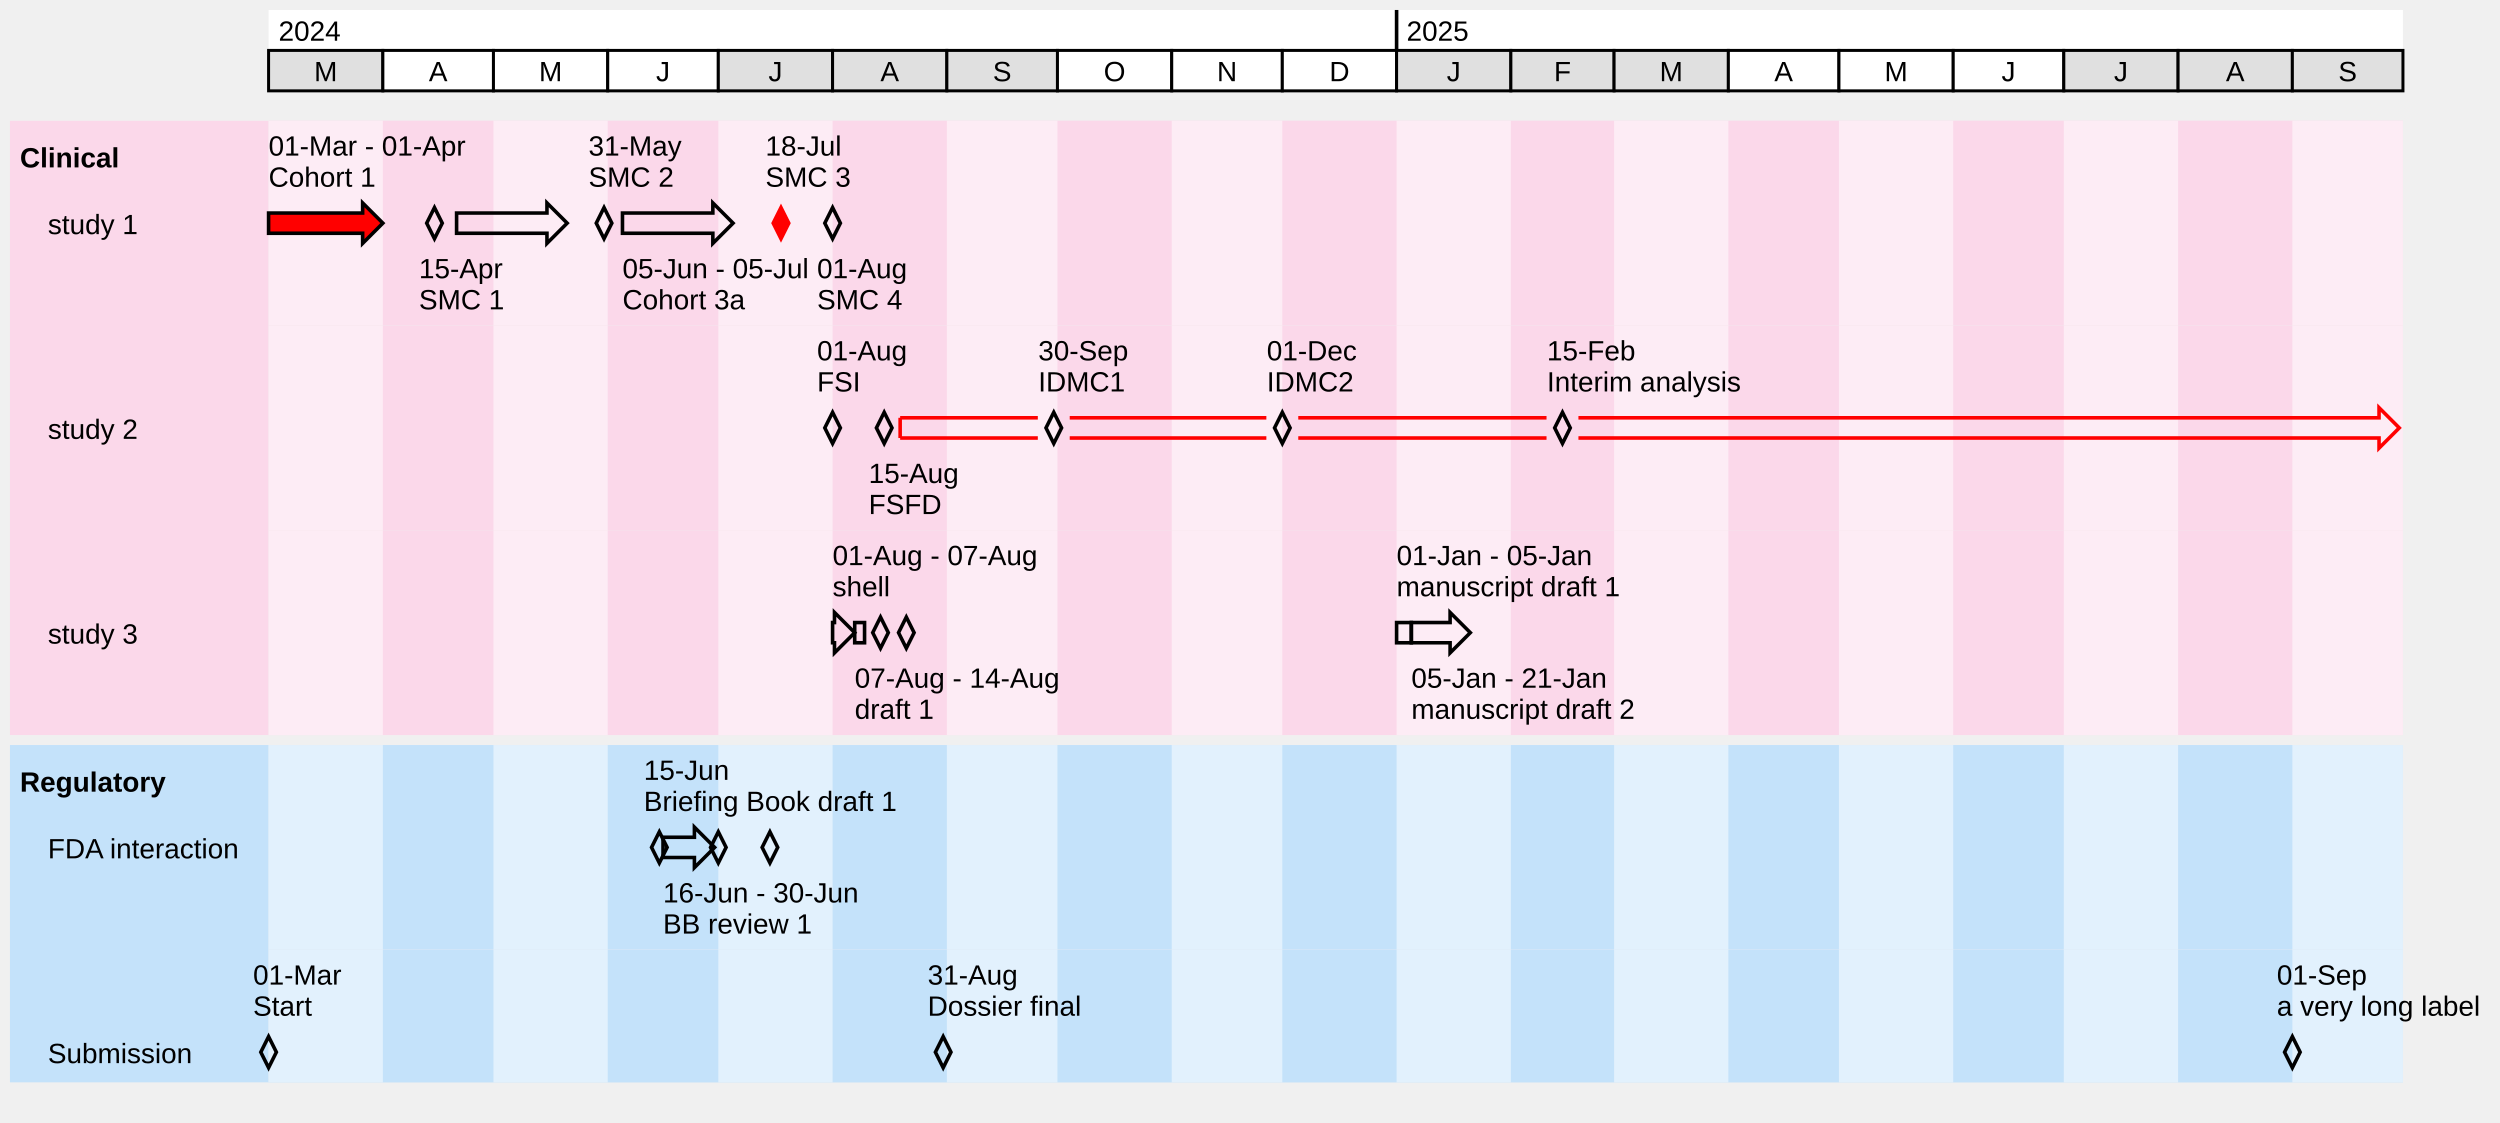
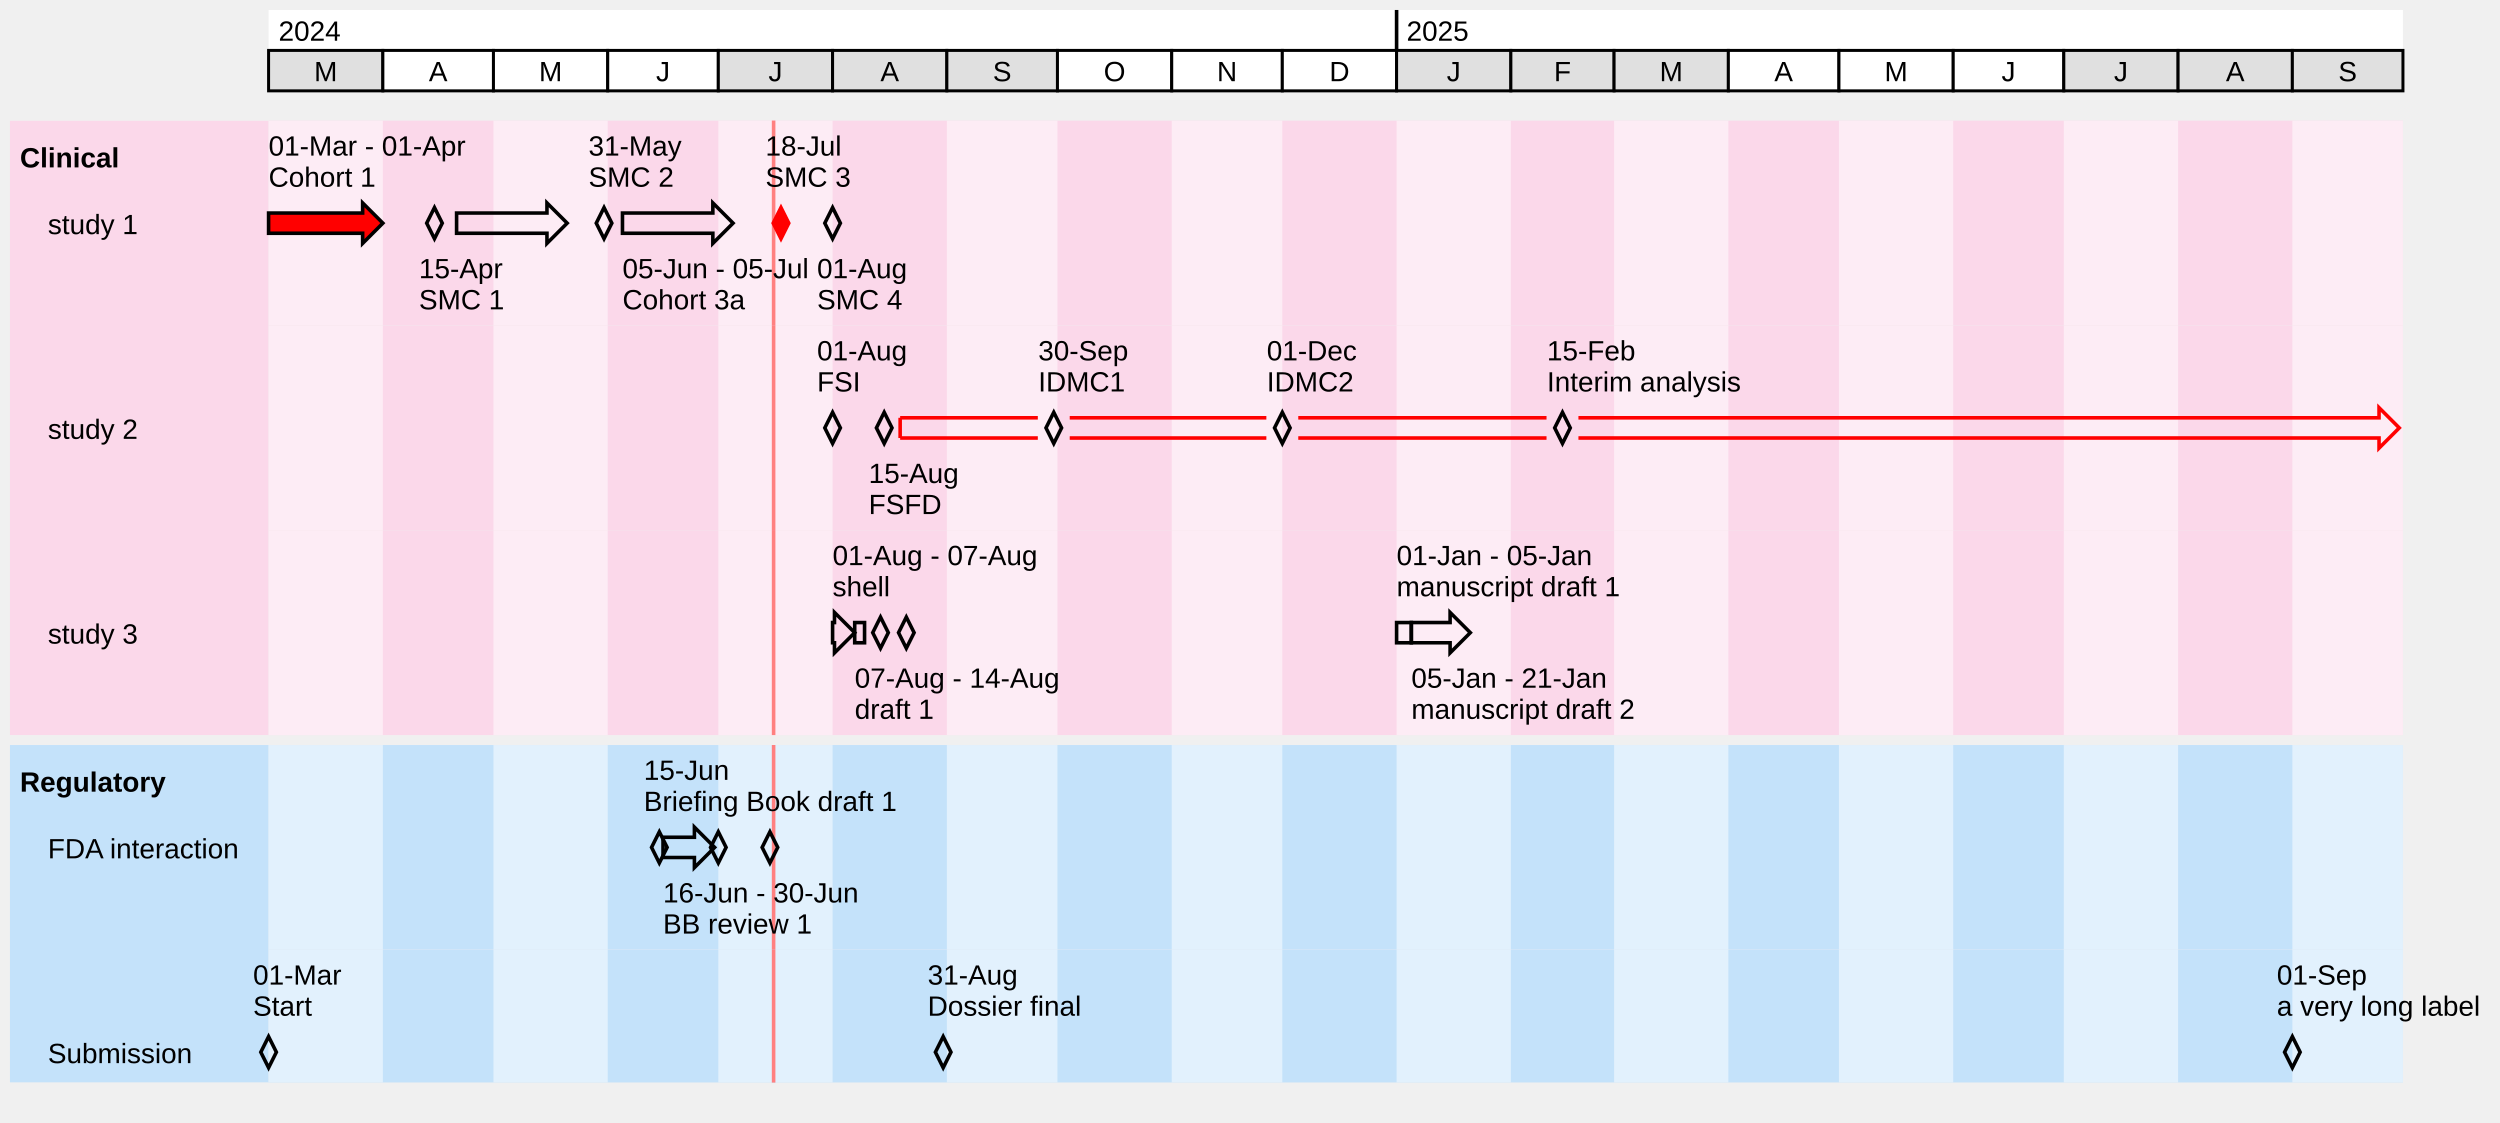
<svg xmlns="http://www.w3.org/2000/svg" width="1253.668" height="562.76" viewbox="0 0 1200 0.452">
  <style>text {font-family: Arial; font-size: 14.0px ;}</style>
  <rect x="5" y="5" width="1200" height="40.56" style="stroke:black;  stroke-width:0; fill:transparent; fill-opacity:1" />
  <text x="10" y="28.4" font-weight="bold" />
  <rect x="134.688" y="5" width="1070.312" height="20.28" style="stroke:black;  stroke-width:0; fill:#f0f0f0; fill-opacity:1" />
  <rect x="134.688" y="5" width="1070.312" height="20.28" style="stroke:transparent;  stroke-width:1; fill:white; fill-opacity:1" />
+   <text x="139.688" y="20.44" font-weight="normal">2024</text>
  <text x="705.345" y="20.44" font-weight="normal">2025</text>
  <line x1="700.345" y1="5" x2="700.345" y2="25.28" style="stroke:black; stroke-width:1.8; " />
-   <text x="139.688" y="20.44" font-weight="normal">2024</text>
  <text x="24.0" y="30.64" font-weight="normal" />
  <rect x="134.688" y="25.28" width="1070.312" height="20.28" style="stroke:black;  stroke-width:0; fill:#f0f0f0; fill-opacity:1" />
  <rect x="134.688" y="25.28" width="1070.312" height="20.28" style="stroke:black;  stroke-width:0; fill:white; fill-opacity:1" />
  <rect x="134.688" y="25.28" width="57.305" height="20.28" style="stroke:black;  stroke-width:1.5; fill:#e0e0e0; fill-opacity:1" />
  <text x="157.512" y="40.72" font-weight="normal">M</text>
  <rect x="191.993" y="25.28" width="55.457" height="20.28" style="stroke:black;  stroke-width:1.5; fill:white; fill-opacity:1" />
  <text x="215.049" y="40.72" font-weight="normal">A</text>
  <rect x="247.449" y="25.28" width="57.305" height="20.28" style="stroke:black;  stroke-width:1.5; fill:white; fill-opacity:1" />
  <text x="270.274" y="40.72" font-weight="normal">M</text>
  <rect x="304.754" y="25.28" width="55.457" height="20.28" style="stroke:black;  stroke-width:1.5; fill:white; fill-opacity:1" />
  <text x="328.983" y="40.72" font-weight="normal">J</text>
  <rect x="360.211" y="25.28" width="57.305" height="20.28" style="stroke:black;  stroke-width:1.5; fill:#e0e0e0; fill-opacity:1" />
  <text x="385.364" y="40.72" font-weight="normal">J</text>
  <rect x="417.516" y="25.28" width="57.305" height="20.28" style="stroke:black;  stroke-width:1.5; fill:#e0e0e0; fill-opacity:1" />
  <text x="441.497" y="40.72" font-weight="normal">A</text>
  <rect x="474.821" y="25.28" width="55.457" height="20.28" style="stroke:black;  stroke-width:1.5; fill:#e0e0e0; fill-opacity:1" />
  <text x="497.878" y="40.72" font-weight="normal">S</text>
  <rect x="530.278" y="25.28" width="57.305" height="20.28" style="stroke:black;  stroke-width:1.5; fill:white; fill-opacity:1" />
  <text x="553.485" y="40.72" font-weight="normal">O</text>
  <rect x="587.583" y="25.28" width="55.457" height="20.28" style="stroke:black;  stroke-width:1.5; fill:white; fill-opacity:1" />
  <text x="610.257" y="40.72" font-weight="normal">N</text>
  <rect x="643.04" y="25.28" width="57.305" height="20.28" style="stroke:black;  stroke-width:1.5; fill:white; fill-opacity:1" />
  <text x="666.638" y="40.72" font-weight="normal">D</text>
  <rect x="700.345" y="25.28" width="57.305" height="20.28" style="stroke:black;  stroke-width:1.5; fill:#e0e0e0; fill-opacity:1" />
  <text x="725.497" y="40.72" font-weight="normal">J</text>
  <rect x="757.65" y="25.28" width="51.759" height="20.28" style="stroke:black;  stroke-width:1.5; fill:#e0e0e0; fill-opacity:1" />
  <text x="779.256" y="40.72" font-weight="normal">F</text>
  <rect x="809.41" y="25.28" width="57.305" height="20.28" style="stroke:black;  stroke-width:1.5; fill:#e0e0e0; fill-opacity:1" />
  <text x="832.234" y="40.72" font-weight="normal">M</text>
  <rect x="866.715" y="25.28" width="55.457" height="20.28" style="stroke:black;  stroke-width:1.5; fill:white; fill-opacity:1" />
  <text x="889.771" y="40.72" font-weight="normal">A</text>
  <rect x="922.171" y="25.28" width="57.305" height="20.28" style="stroke:black;  stroke-width:1.5; fill:white; fill-opacity:1" />
  <text x="944.996" y="40.72" font-weight="normal">M</text>
  <rect x="979.476" y="25.28" width="55.457" height="20.28" style="stroke:black;  stroke-width:1.5; fill:white; fill-opacity:1" />
  <text x="1003.705" y="40.72" font-weight="normal">J</text>
  <rect x="1034.933" y="25.28" width="57.305" height="20.28" style="stroke:black;  stroke-width:1.5; fill:#e0e0e0; fill-opacity:1" />
  <text x="1060.086" y="40.72" font-weight="normal">J</text>
  <rect x="1092.238" y="25.28" width="57.305" height="20.28" style="stroke:black;  stroke-width:1.5; fill:#e0e0e0; fill-opacity:1" />
  <text x="1116.219" y="40.72" font-weight="normal">A</text>
  <rect x="1149.543" y="25.28" width="55.457" height="20.28" style="stroke:black;  stroke-width:1.5; fill:#e0e0e0; fill-opacity:1" />
  <text x="1172.6" y="40.72" font-weight="normal">S</text>
  <text x="24.0" y="50.92" font-weight="normal" />
  <rect x="5" y="60.56" width="1200" height="308.04" style="stroke:black;  stroke-width:0; fill:#fbd8ea; fill-opacity:1" />
  <text x="10" y="83.96" font-weight="bold">Clinical</text>
  <rect x="134.688" y="60.56" width="1070.312" height="102.68" style="stroke:black;  stroke-width:0; fill:#f0f0f0; fill-opacity:1" />
  <rect x="134.688" y="60.56" width="1070.312" height="102.68" style="stroke:transparent;  stroke-width:1; fill:#fbd8ea; fill-opacity:1" />
+   <line x1="387.939" y1="60.56" x2="387.939" y2="163.24" style="stroke:red; stroke-width:1.8; " />
  <rect x="134.688" y="60.56" width="57.305" height="102.68" style="stroke:black;  stroke-width:0; fill:white; fill-opacity:0.5" />
  <rect x="247.449" y="60.56" width="57.305" height="102.68" style="stroke:black;  stroke-width:0; fill:white; fill-opacity:0.5" />
  <rect x="360.211" y="60.56" width="57.305" height="102.68" style="stroke:black;  stroke-width:0; fill:white; fill-opacity:0.5" />
  <rect x="474.821" y="60.56" width="55.457" height="102.68" style="stroke:black;  stroke-width:0; fill:white; fill-opacity:0.5" />
  <rect x="587.583" y="60.56" width="55.457" height="102.68" style="stroke:black;  stroke-width:0; fill:white; fill-opacity:0.5" />
  <rect x="700.345" y="60.56" width="57.305" height="102.68" style="stroke:black;  stroke-width:0; fill:white; fill-opacity:0.5" />
  <rect x="809.41" y="60.56" width="57.305" height="102.68" style="stroke:black;  stroke-width:0; fill:white; fill-opacity:0.5" />
  <rect x="922.171" y="60.56" width="57.305" height="102.68" style="stroke:black;  stroke-width:0; fill:white; fill-opacity:0.5" />
  <rect x="1034.933" y="60.56" width="57.305" height="102.68" style="stroke:black;  stroke-width:0; fill:white; fill-opacity:0.5" />
  <rect x="1149.543" y="60.56" width="55.457" height="102.68" style="stroke:black;  stroke-width:0; fill:white; fill-opacity:0.5" />
  <path d="M134.688, 116.97 L134.688, 106.83 L181.853, 106.83 L181.853, 101.76 L191.993, 111.9 L181.853, 122.04 L181.853, 116.97 L134.688, 116.97 Z" style="stroke: black; fill: red; stroke-width:1.8; " />
  <path d="M213.969, 111.9 L217.872, 104.092 L221.776, 111.9 L217.872, 119.708 L213.969, 111.9 Z" style="stroke: black; fill: none; stroke-width:1.8; " />
  <path d="M228.964, 116.97 L228.964, 106.83 L274.28, 106.83 L274.28, 101.76 L284.42, 111.9 L274.28, 122.04 L274.28, 116.97 L228.964, 116.97 Z" style="stroke: black; fill: none; stroke-width:1.8; " />
  <path d="M299.002, 111.9 L302.906, 104.092 L306.81, 111.9 L302.906, 119.708 L299.002, 111.9 Z" style="stroke: black; fill: none; stroke-width:1.8; " />
  <path d="M312.149, 116.97 L312.149, 106.83 L357.465, 106.83 L357.465, 101.76 L367.605, 111.9 L357.465, 122.04 L357.465, 116.97 L312.149, 116.97 Z" style="stroke: black; fill: none; stroke-width:1.8; " />
  <path d="M387.733, 111.9 L391.636, 104.092 L395.54, 111.9 L391.636, 119.708 L387.733, 111.9 Z" style="stroke: red; fill: red; stroke-width:1.8; " />
  <path d="M413.612, 111.9 L417.516, 104.092 L421.42, 111.9 L417.516, 119.708 L413.612, 111.9 Z" style="stroke: black; fill: none; stroke-width:1.8; " />
  <text x="134.688" y="78.04" font-weight="normal">01-Mar - 01-Apr</text>
  <text x="134.688" y="93.64" font-weight="normal">Cohort 1</text>
  <text x="295.125" y="78.04" font-weight="normal">31-May</text>
  <text x="295.125" y="93.64" font-weight="normal">SMC 2</text>
  <text x="383.855" y="78.04" font-weight="normal">18-Jul</text>
  <text x="383.855" y="93.64" font-weight="normal">SMC 3</text>
  <text x="210.091" y="139.52" font-weight="normal">15-Apr</text>
  <text x="210.091" y="155.12" font-weight="normal">SMC 1</text>
  <text x="312.149" y="139.52" font-weight="normal">05-Jun - 05-Jul</text>
  <text x="312.149" y="155.12" font-weight="normal">Cohort 3a</text>
  <text x="409.735" y="139.52" font-weight="normal">01-Aug</text>
  <text x="409.735" y="155.12" font-weight="normal">SMC 4</text>
  <text x="24.0" y="117.4" font-weight="normal">study 1</text>
  <rect x="134.688" y="163.24" width="1070.312" height="102.68" style="stroke:black;  stroke-width:0; fill:#f0f0f0; fill-opacity:1" />
  <rect x="134.688" y="163.24" width="1070.312" height="102.68" style="stroke:transparent;  stroke-width:1; fill:#fbd8ea; fill-opacity:1" />
+   <line x1="387.939" y1="163.24" x2="387.939" y2="265.92" style="stroke:red; stroke-width:1.8; " />
  <rect x="134.688" y="163.24" width="57.305" height="102.68" style="stroke:black;  stroke-width:0; fill:white; fill-opacity:0.5" />
  <rect x="247.449" y="163.24" width="57.305" height="102.68" style="stroke:black;  stroke-width:0; fill:white; fill-opacity:0.5" />
  <rect x="360.211" y="163.24" width="57.305" height="102.68" style="stroke:black;  stroke-width:0; fill:white; fill-opacity:0.5" />
  <rect x="474.821" y="163.24" width="55.457" height="102.68" style="stroke:black;  stroke-width:0; fill:white; fill-opacity:0.5" />
  <rect x="587.583" y="163.24" width="55.457" height="102.68" style="stroke:black;  stroke-width:0; fill:white; fill-opacity:0.5" />
  <rect x="700.345" y="163.24" width="57.305" height="102.68" style="stroke:black;  stroke-width:0; fill:white; fill-opacity:0.5" />
  <rect x="809.41" y="163.24" width="57.305" height="102.68" style="stroke:black;  stroke-width:0; fill:white; fill-opacity:0.5" />
  <rect x="922.171" y="163.24" width="57.305" height="102.68" style="stroke:black;  stroke-width:0; fill:white; fill-opacity:0.5" />
  <rect x="1034.933" y="163.24" width="57.305" height="102.68" style="stroke:black;  stroke-width:0; fill:white; fill-opacity:0.5" />
  <rect x="1149.543" y="163.24" width="55.457" height="102.68" style="stroke:black;  stroke-width:0; fill:white; fill-opacity:0.5" />
  <path d="M413.612, 214.58 L417.516, 206.772 L421.42, 214.58 L417.516, 222.388 L413.612, 214.58 Z" style="stroke: black; fill: none; stroke-width:1.8; " />
  <path d="M439.492, 214.58 L443.396, 206.772 L447.3, 214.58 L443.396, 222.388 L439.492, 214.58 Z" style="stroke: black; fill: none; stroke-width:1.8; " />
  <line x1="451.396" y1="209.51" x2="520.429" y2="209.51" style="stroke:red; stroke-width:1.8; " />
  <line x1="451.396" y1="219.65" x2="520.429" y2="219.65" style="stroke:red; stroke-width:1.8; " />
  <line x1="451.396" y1="209.51" x2="451.396" y2="219.65" style="stroke:red; stroke-width:1.8; " />
  <line x1="536.429" y1="209.51" x2="635.04" y2="209.51" style="stroke:red; stroke-width:1.8; " />
  <line x1="536.429" y1="219.65" x2="635.04" y2="219.65" style="stroke:red; stroke-width:1.8; " />
  <line x1="651.04" y1="209.51" x2="775.53" y2="209.51" style="stroke:red; stroke-width:1.8; " />
  <line x1="651.04" y1="219.65" x2="775.53" y2="219.65" style="stroke:red; stroke-width:1.8; " />
  <path d="M791.53, 209.51 L1193.011, 209.51 L1193.011, 204.44 L1203.151, 214.58 L1193.011, 224.72 L1193.011, 219.65 L791.53, 219.65 " style="stroke: red; fill: none; stroke-width:1.8; " />
  <path d="M524.526, 214.58 L528.429, 206.772 L532.333, 214.58 L528.429, 222.388 L524.526, 214.58 Z" style="stroke: black; fill: none; stroke-width:1.8; " />
  <path d="M639.136, 214.58 L643.04, 206.772 L646.944, 214.58 L643.04, 222.388 L639.136, 214.58 Z" style="stroke: black; fill: none; stroke-width:1.8; " />
  <path d="M779.626, 214.58 L783.53, 206.772 L787.434, 214.58 L783.53, 222.388 L779.626, 214.58 Z" style="stroke: black; fill: none; stroke-width:1.8; " />
  <text x="409.735" y="180.72" font-weight="normal">01-Aug</text>
  <text x="409.735" y="196.32" font-weight="normal">FSI</text>
  <text x="520.648" y="180.72" font-weight="normal">30-Sep</text>
  <text x="520.648" y="196.32" font-weight="normal">IDMC1</text>
  <text x="635.258" y="180.72" font-weight="normal">01-Dec</text>
  <text x="635.258" y="196.32" font-weight="normal">IDMC2</text>
  <text x="775.749" y="180.72" font-weight="normal">15-Feb</text>
  <text x="775.749" y="196.32" font-weight="normal">Interim analysis</text>
  <text x="435.615" y="242.2" font-weight="normal">15-Aug</text>
  <text x="435.615" y="257.8" font-weight="normal">FSFD</text>
  <text x="24.0" y="220.08" font-weight="normal">study 2</text>
  <rect x="134.688" y="265.92" width="1070.312" height="102.68" style="stroke:black;  stroke-width:0; fill:#f0f0f0; fill-opacity:1" />
  <rect x="134.688" y="265.92" width="1070.312" height="102.68" style="stroke:transparent;  stroke-width:1; fill:#fbd8ea; fill-opacity:1" />
+   <line x1="387.939" y1="265.92" x2="387.939" y2="368.6" style="stroke:red; stroke-width:1.8; " />
  <rect x="134.688" y="265.92" width="57.305" height="102.68" style="stroke:black;  stroke-width:0; fill:white; fill-opacity:0.5" />
  <rect x="247.449" y="265.92" width="57.305" height="102.68" style="stroke:black;  stroke-width:0; fill:white; fill-opacity:0.5" />
  <rect x="360.211" y="265.92" width="57.305" height="102.68" style="stroke:black;  stroke-width:0; fill:white; fill-opacity:0.5" />
  <rect x="474.821" y="265.92" width="55.457" height="102.68" style="stroke:black;  stroke-width:0; fill:white; fill-opacity:0.5" />
  <rect x="587.583" y="265.92" width="55.457" height="102.68" style="stroke:black;  stroke-width:0; fill:white; fill-opacity:0.5" />
  <rect x="700.345" y="265.92" width="57.305" height="102.68" style="stroke:black;  stroke-width:0; fill:white; fill-opacity:0.5" />
  <rect x="809.41" y="265.92" width="57.305" height="102.68" style="stroke:black;  stroke-width:0; fill:white; fill-opacity:0.5" />
  <rect x="922.171" y="265.92" width="57.305" height="102.68" style="stroke:black;  stroke-width:0; fill:white; fill-opacity:0.5" />
  <rect x="1034.933" y="265.92" width="57.305" height="102.68" style="stroke:black;  stroke-width:0; fill:white; fill-opacity:0.5" />
  <rect x="1149.543" y="265.92" width="55.457" height="102.68" style="stroke:black;  stroke-width:0; fill:white; fill-opacity:0.5" />
  <path d="M417.516, 322.33 L417.516, 312.19 L418.468, 312.19 L418.468, 307.12 L428.608, 317.26 L418.468, 327.4 L418.468, 322.33 L417.516, 322.33 Z" style="stroke: black; fill: none; stroke-width:1.8; " />
  <rect x="428.608" y="312.19" width="4.94" height="10.14" style="stroke:black;  stroke-width:1.8; fill:none; fill-opacity:1" />
  <path d="M437.643, 317.26 L441.547, 309.452 L445.451, 317.26 L441.547, 325.068 L437.643, 317.26 Z" style="stroke: black; fill: none; stroke-width:1.8; " />
  <path d="M450.583, 317.26 L454.487, 309.452 L458.391, 317.26 L454.487, 325.068 L450.583, 317.26 Z" style="stroke: black; fill: none; stroke-width:1.8; " />
  <rect x="700.345" y="312.19" width="7.394" height="10.14" style="stroke:black;  stroke-width:1.8; fill:none; fill-opacity:1" />
  <path d="M707.739, 322.33 L707.739, 312.19 L727.176, 312.19 L727.176, 307.12 L737.316, 317.26 L727.176, 327.4 L727.176, 322.33 L707.739, 322.33 Z" style="stroke: black; fill: none; stroke-width:1.8; " />
  <text x="417.516" y="283.4" font-weight="normal">01-Aug - 07-Aug</text>
  <text x="417.516" y="299" font-weight="normal">shell</text>
  <text x="700.345" y="283.4" font-weight="normal">01-Jan - 05-Jan</text>
  <text x="700.345" y="299" font-weight="normal">manuscript draft 1</text>
  <text x="428.608" y="344.88" font-weight="normal">07-Aug - 14-Aug</text>
  <text x="428.608" y="360.48" font-weight="normal">draft 1</text>
  <text x="707.739" y="344.88" font-weight="normal">05-Jan - 21-Jan</text>
  <text x="707.739" y="360.48" font-weight="normal">manuscript draft 2</text>
  <text x="24.0" y="322.76" font-weight="normal">study 3</text>
  <rect x="5" y="373.6" width="1200" height="169.16" style="stroke:black;  stroke-width:0; fill:#c4e2fa; fill-opacity:1" />
  <text x="10" y="397.0" font-weight="bold">Regulatory</text>
  <rect x="134.688" y="373.6" width="1070.312" height="102.68" style="stroke:black;  stroke-width:0; fill:#f0f0f0; fill-opacity:1" />
  <rect x="134.688" y="373.6" width="1070.312" height="102.68" style="stroke:transparent;  stroke-width:1; fill:#c4e2fa; fill-opacity:1" />
+   <line x1="387.939" y1="373.6" x2="387.939" y2="476.28" style="stroke:red; stroke-width:1.8; " />
  <rect x="134.688" y="373.6" width="57.305" height="102.68" style="stroke:black;  stroke-width:0; fill:white; fill-opacity:0.5" />
  <rect x="247.449" y="373.6" width="57.305" height="102.68" style="stroke:black;  stroke-width:0; fill:white; fill-opacity:0.5" />
  <rect x="360.211" y="373.6" width="57.305" height="102.68" style="stroke:black;  stroke-width:0; fill:white; fill-opacity:0.5" />
  <rect x="474.821" y="373.6" width="55.457" height="102.68" style="stroke:black;  stroke-width:0; fill:white; fill-opacity:0.5" />
  <rect x="587.583" y="373.6" width="55.457" height="102.68" style="stroke:black;  stroke-width:0; fill:white; fill-opacity:0.5" />
  <rect x="700.345" y="373.6" width="57.305" height="102.68" style="stroke:black;  stroke-width:0; fill:white; fill-opacity:0.5" />
  <rect x="809.41" y="373.6" width="57.305" height="102.68" style="stroke:black;  stroke-width:0; fill:white; fill-opacity:0.5" />
  <rect x="922.171" y="373.6" width="57.305" height="102.68" style="stroke:black;  stroke-width:0; fill:white; fill-opacity:0.5" />
  <rect x="1034.933" y="373.6" width="57.305" height="102.68" style="stroke:black;  stroke-width:0; fill:white; fill-opacity:0.5" />
  <rect x="1149.543" y="373.6" width="55.457" height="102.68" style="stroke:black;  stroke-width:0; fill:white; fill-opacity:0.5" />
  <path d="M326.73, 424.94 L330.634, 417.132 L334.538, 424.94 L330.634, 432.748 L326.73, 424.94 Z" style="stroke: black; fill: none; stroke-width:1.8; " />
  <path d="M332.483, 430.01 L332.483, 419.87 L348.222, 419.87 L348.222, 414.8 L358.362, 424.94 L348.222, 435.08 L348.222, 430.01 L332.483, 430.01 Z" style="stroke: black; fill: none; stroke-width:1.8; " />
  <path d="M356.307, 424.94 L360.211, 417.132 L364.115, 424.94 L360.211, 432.748 L356.307, 424.94 Z" style="stroke: black; fill: none; stroke-width:1.8; " />
  <path d="M382.187, 424.94 L386.091, 417.132 L389.995, 424.94 L386.091, 432.748 L382.187, 424.94 Z" style="stroke: black; fill: none; stroke-width:1.8; " />
  <text x="322.853" y="391.08" font-weight="normal">15-Jun</text>
  <text x="322.853" y="406.68" font-weight="normal">Briefing Book draft 1</text>
  <text x="332.483" y="452.56" font-weight="normal">16-Jun - 30-Jun</text>
  <text x="332.483" y="468.16" font-weight="normal">BB review 1</text>
  <text x="24.0" y="430.44" font-weight="normal">FDA interaction</text>
  <rect x="134.688" y="476.28" width="1070.312" height="66.48" style="stroke:black;  stroke-width:0; fill:#f0f0f0; fill-opacity:1" />
  <rect x="134.688" y="476.28" width="1070.312" height="66.48" style="stroke:transparent;  stroke-width:1; fill:#c4e2fa; fill-opacity:1" />
+   <line x1="387.939" y1="476.28" x2="387.939" y2="542.76" style="stroke:red; stroke-width:1.8; " />
  <rect x="134.688" y="476.28" width="57.305" height="66.48" style="stroke:black;  stroke-width:0; fill:white; fill-opacity:0.5" />
  <rect x="247.449" y="476.28" width="57.305" height="66.48" style="stroke:black;  stroke-width:0; fill:white; fill-opacity:0.5" />
  <rect x="360.211" y="476.28" width="57.305" height="66.48" style="stroke:black;  stroke-width:0; fill:white; fill-opacity:0.5" />
  <rect x="474.821" y="476.28" width="55.457" height="66.48" style="stroke:black;  stroke-width:0; fill:white; fill-opacity:0.5" />
  <rect x="587.583" y="476.28" width="55.457" height="66.48" style="stroke:black;  stroke-width:0; fill:white; fill-opacity:0.5" />
  <rect x="700.345" y="476.28" width="57.305" height="66.48" style="stroke:black;  stroke-width:0; fill:white; fill-opacity:0.5" />
  <rect x="809.41" y="476.28" width="57.305" height="66.48" style="stroke:black;  stroke-width:0; fill:white; fill-opacity:0.5" />
  <rect x="922.171" y="476.28" width="57.305" height="66.48" style="stroke:black;  stroke-width:0; fill:white; fill-opacity:0.5" />
  <rect x="1034.933" y="476.28" width="57.305" height="66.48" style="stroke:black;  stroke-width:0; fill:white; fill-opacity:0.5" />
  <rect x="1149.543" y="476.28" width="55.457" height="66.48" style="stroke:black;  stroke-width:0; fill:white; fill-opacity:0.5" />
  <path d="M130.784, 527.62 L134.688, 519.812 L138.591, 527.62 L134.688, 535.428 L130.784, 527.62 Z" style="stroke: black; fill: none; stroke-width:1.8; " />
  <path d="M469.069, 527.62 L472.973, 519.812 L476.877, 527.62 L472.973, 535.428 L469.069, 527.62 Z" style="stroke: black; fill: none; stroke-width:1.8; " />
  <path d="M1145.639, 527.62 L1149.543, 519.812 L1153.447, 527.62 L1149.543, 535.428 L1145.639, 527.62 Z" style="stroke: black; fill: none; stroke-width:1.8; " />
  <text x="126.906" y="493.76" font-weight="normal">01-Mar</text>
  <text x="126.906" y="509.36" font-weight="normal">Start</text>
  <text x="465.192" y="493.76" font-weight="normal">31-Aug</text>
  <text x="465.192" y="509.36" font-weight="normal">Dossier final</text>
  <text x="1141.762" y="493.76" font-weight="normal">01-Sep</text>
  <text x="1141.762" y="509.36" font-weight="normal">a very long label</text>
  <text x="24.0" y="533.12" font-weight="normal">Submission</text>
</svg>
